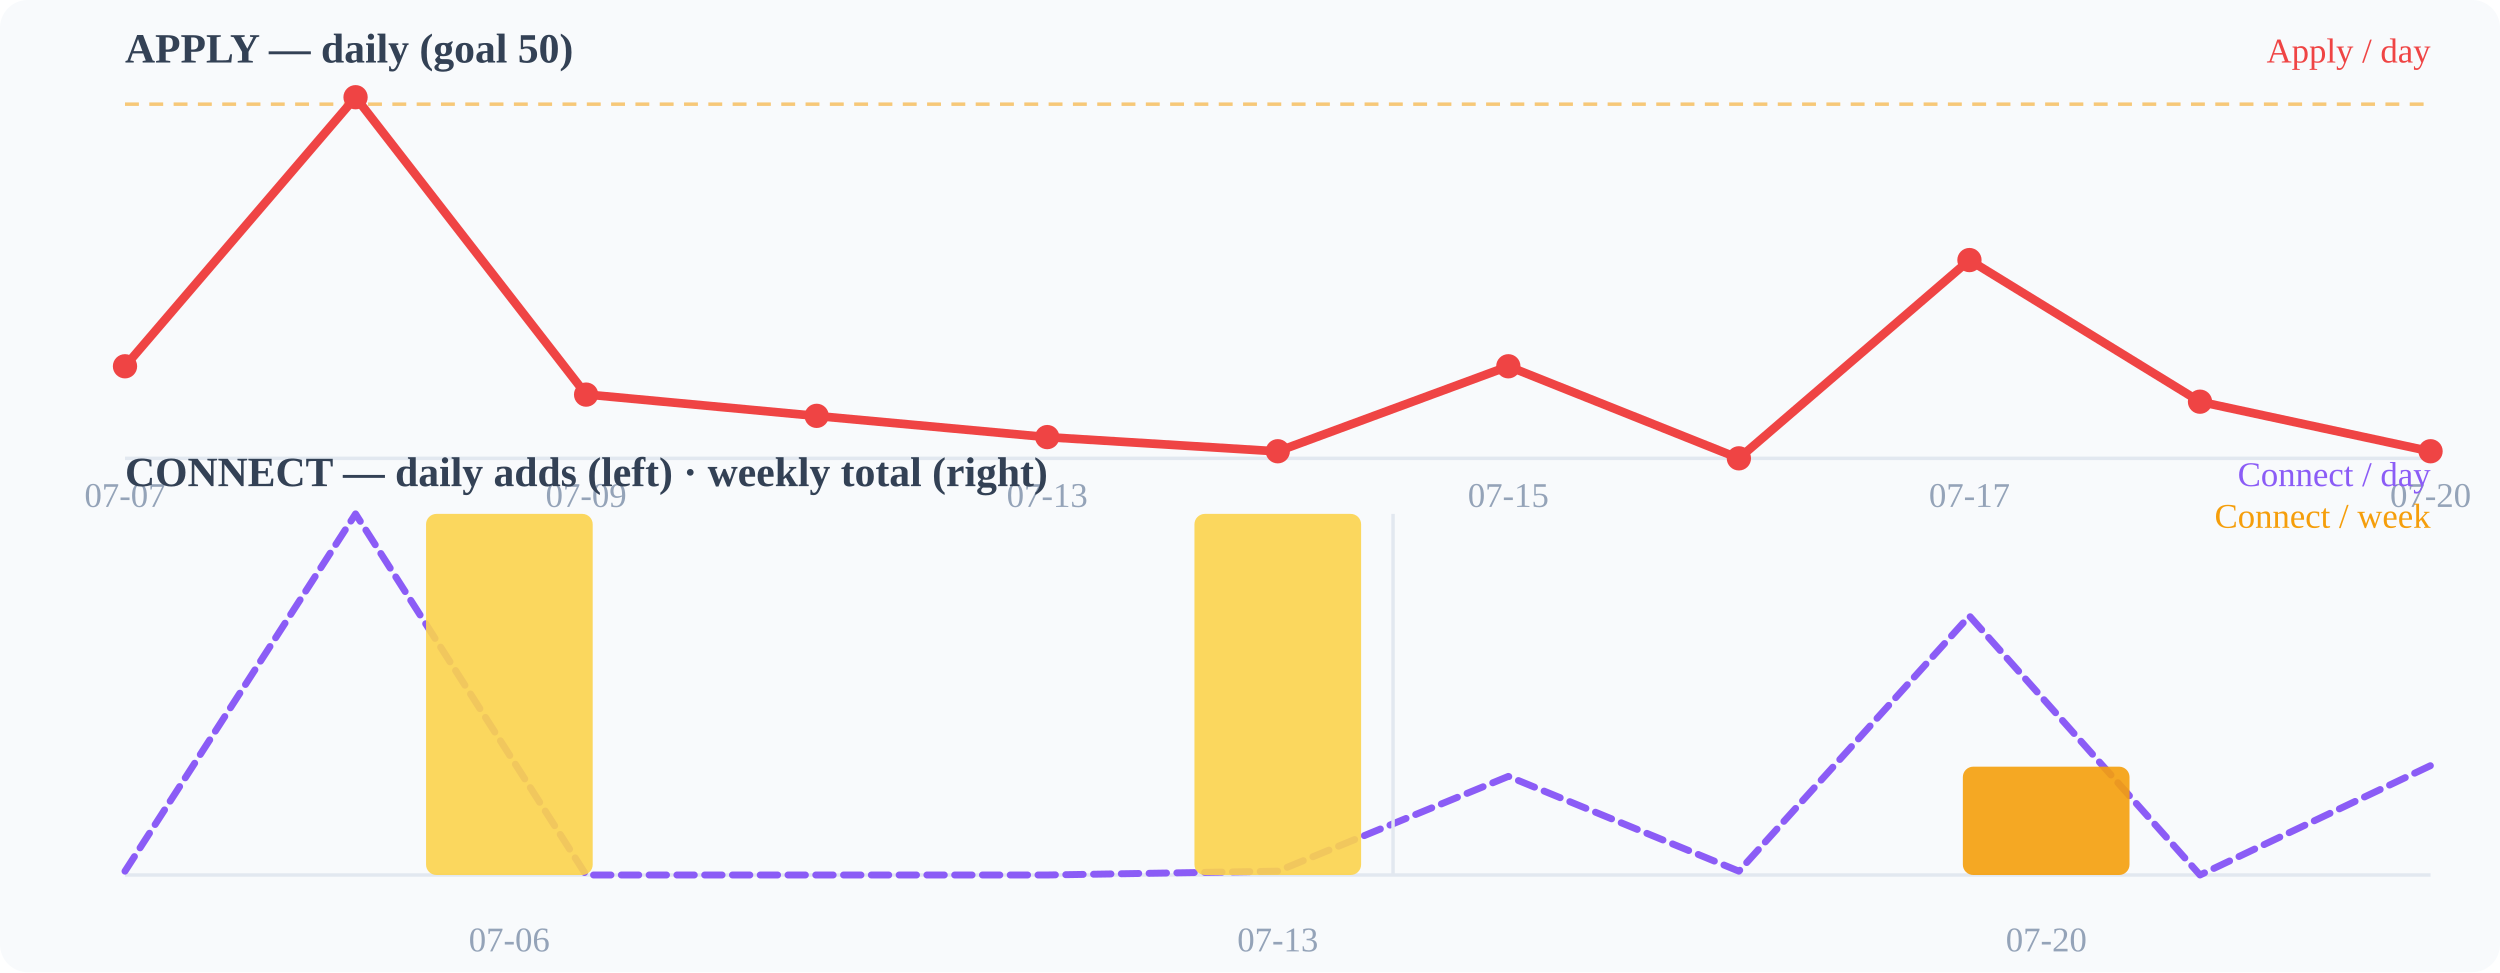
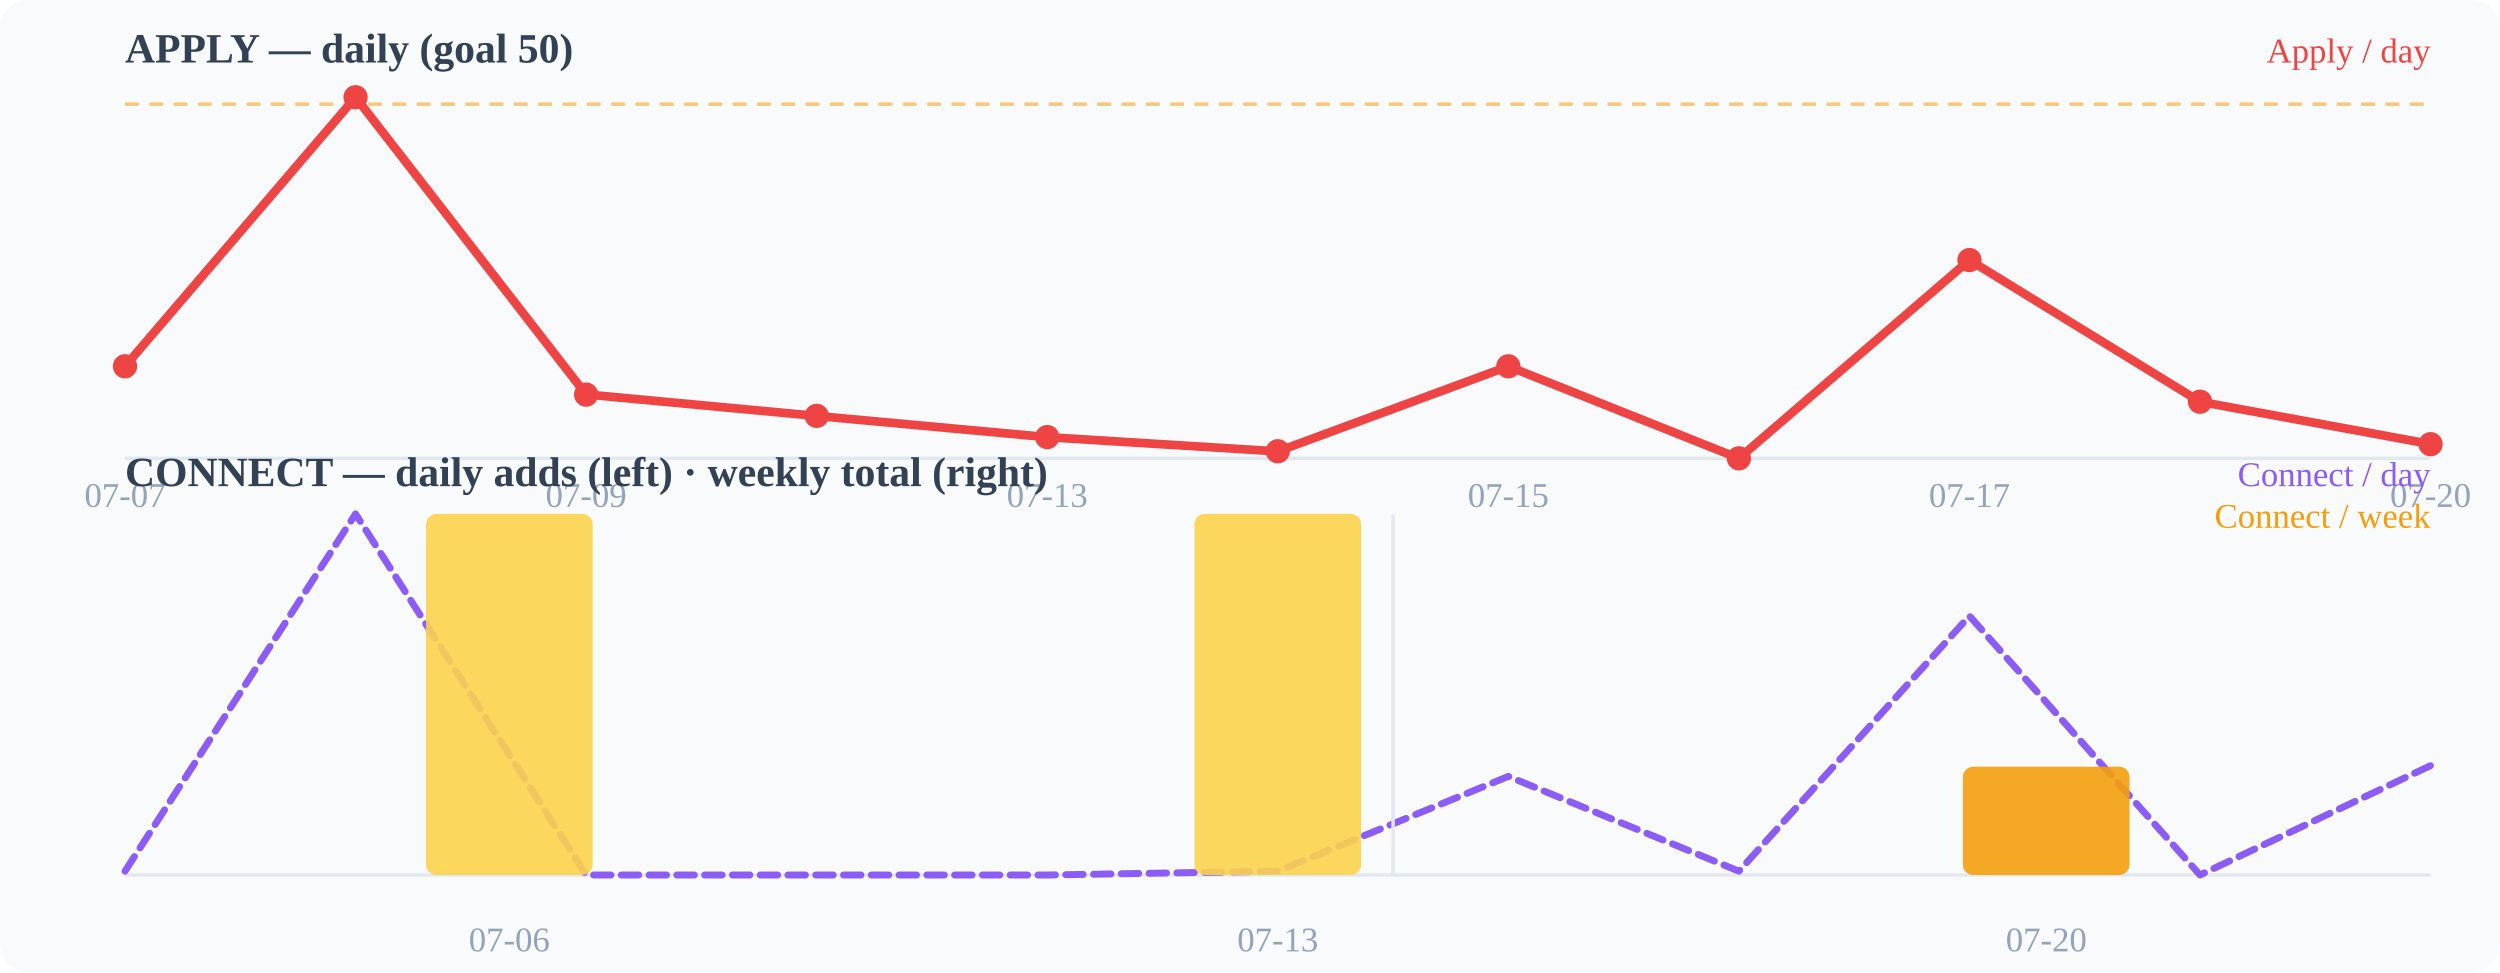
<svg xmlns="http://www.w3.org/2000/svg" width="720" height="280" viewBox="0 0 720 280">
  <rect width="720" height="280" fill="#f8fafc" rx="8" />
  <text x="36" y="18" font-size="12" font-weight="600" fill="#334155">APPLY — daily (goal 50)</text>
  <line x1="36" y1="132" x2="700" y2="132" stroke="#e2e8f0" stroke-width="1" />
  <line x1="36" y1="30.0" x2="700" y2="30.0" stroke="#f59e0b" stroke-width="1" stroke-dasharray="4 3" opacity="0.55" />
-   <polyline points="36.0,105.5 102.4,28.0 168.8,113.6 235.2,119.8 301.6,125.9 368.0,130.0 434.4,105.5 500.8,132.0 567.2,74.9 633.6,115.7 700.0,130.0" fill="none" stroke="#ef4444" stroke-width="2.5" stroke-linecap="round" stroke-linejoin="round" />
+   <polyline points="36.0,105.5 102.4,28.0 168.8,113.6 235.2,119.8 301.6,125.9 368.0,130.0 434.4,105.5 500.8,132.0 567.2,74.9 633.6,115.7 700.0,127.9" fill="none" stroke="#ef4444" stroke-width="2.5" stroke-linecap="round" stroke-linejoin="round" />
  <circle cx="36" cy="105.49" r="3.5" fill="#ef4444" />
  <circle cx="102.4" cy="28" r="3.5" fill="#ef4444" />
  <circle cx="168.8" cy="113.647" r="3.5" fill="#ef4444" />
  <circle cx="235.2" cy="119.765" r="3.5" fill="#ef4444" />
  <circle cx="301.6" cy="125.882" r="3.5" fill="#ef4444" />
  <circle cx="368" cy="129.961" r="3.5" fill="#ef4444" />
  <circle cx="434.4" cy="105.49" r="3.5" fill="#ef4444" />
  <circle cx="500.8" cy="132" r="3.5" fill="#ef4444" />
  <circle cx="567.2" cy="74.902" r="3.5" fill="#ef4444" />
  <circle cx="633.6" cy="115.686" r="3.5" fill="#ef4444" />
-   <circle cx="700" cy="129.961" r="3.5" fill="#ef4444" />
+   <circle cx="700" cy="127.922" r="3.5" fill="#ef4444" />
  <text x="36" y="146" font-size="10" fill="#94a3b8" text-anchor="middle">07-07</text>
  <text x="168.8" y="146" font-size="10" fill="#94a3b8" text-anchor="middle">07-09</text>
  <text x="301.6" y="146" font-size="10" fill="#94a3b8" text-anchor="middle">07-13</text>
  <text x="434.4" y="146" font-size="10" fill="#94a3b8" text-anchor="middle">07-15</text>
  <text x="567.2" y="146" font-size="10" fill="#94a3b8" text-anchor="middle">07-17</text>
  <text x="700" y="146" font-size="10" fill="#94a3b8" text-anchor="middle">07-20</text>
  <text x="36" y="140" font-size="12" font-weight="600" fill="#334155">CONNECT — daily adds (left) · weekly total (right)</text>
  <line x1="36" y1="252" x2="700" y2="252" stroke="#e2e8f0" stroke-width="1" />
  <polyline points="36.0,250.9 102.4,148.0 168.8,252.0 235.2,252.0 301.6,252.0 368.0,250.9 434.4,223.6 500.8,250.9 567.2,177.4 633.6,252.0 700.0,220.5" fill="none" stroke="#8b5cf6" stroke-width="2" stroke-linecap="round" stroke-linejoin="round" stroke-dasharray="5 3" />
  <rect x="122.7" y="148.0" width="48" height="104.0" rx="3" fill="#fcd34d" opacity="0.9" />
  <rect x="344.0" y="148.0" width="48" height="104.0" rx="3" fill="#fcd34d" opacity="0.9" />
  <rect x="565.3" y="220.8" width="48" height="31.2" rx="3" fill="#f59e0b" opacity="0.9" />
  <line x1="401.2" y1="148" x2="401.2" y2="252" stroke="#e2e8f0" stroke-width="1" />
  <text x="146.667" y="274" font-size="10" fill="#94a3b8" text-anchor="middle">07-06</text>
  <text x="368" y="274" font-size="10" fill="#94a3b8" text-anchor="middle">07-13</text>
  <text x="589.333" y="274" font-size="10" fill="#94a3b8" text-anchor="middle">07-20</text>
  <text x="700" y="18" font-size="10" fill="#ef4444" text-anchor="end">Apply / day</text>
  <text x="700" y="140" font-size="10" fill="#8b5cf6" text-anchor="end">Connect / day</text>
  <text x="700" y="152" font-size="10" fill="#f59e0b" text-anchor="end">Connect / week</text>
</svg>
